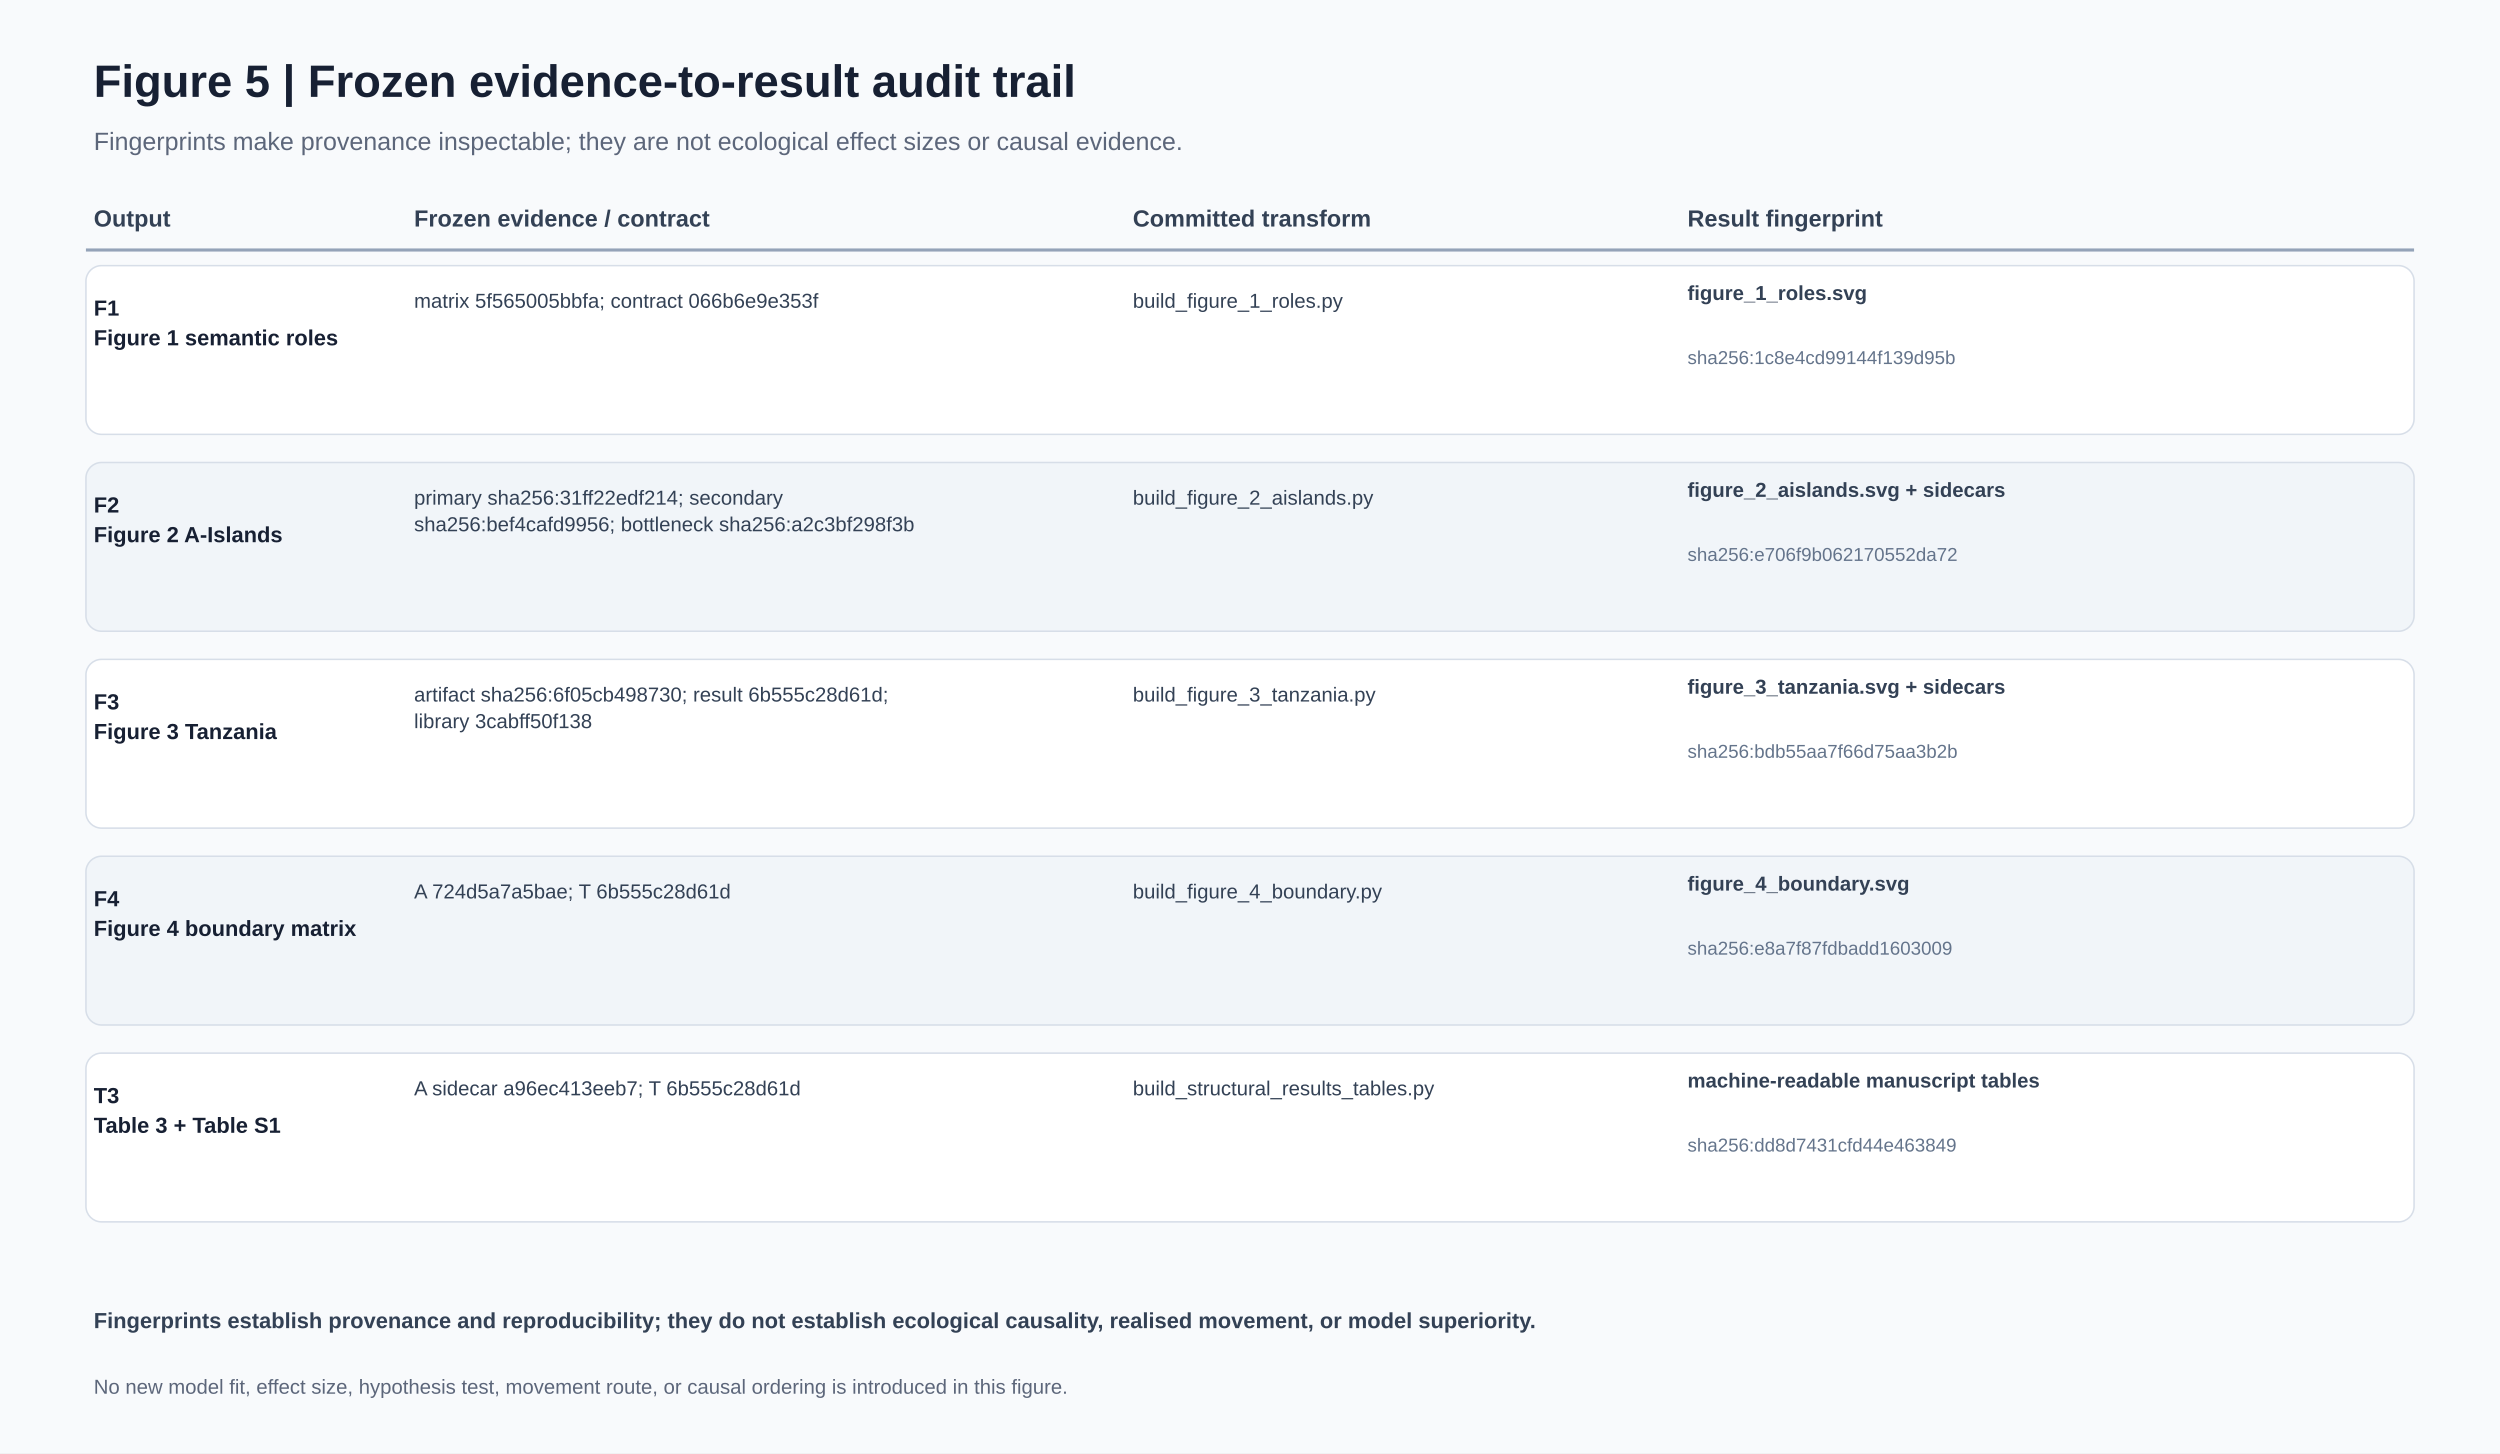
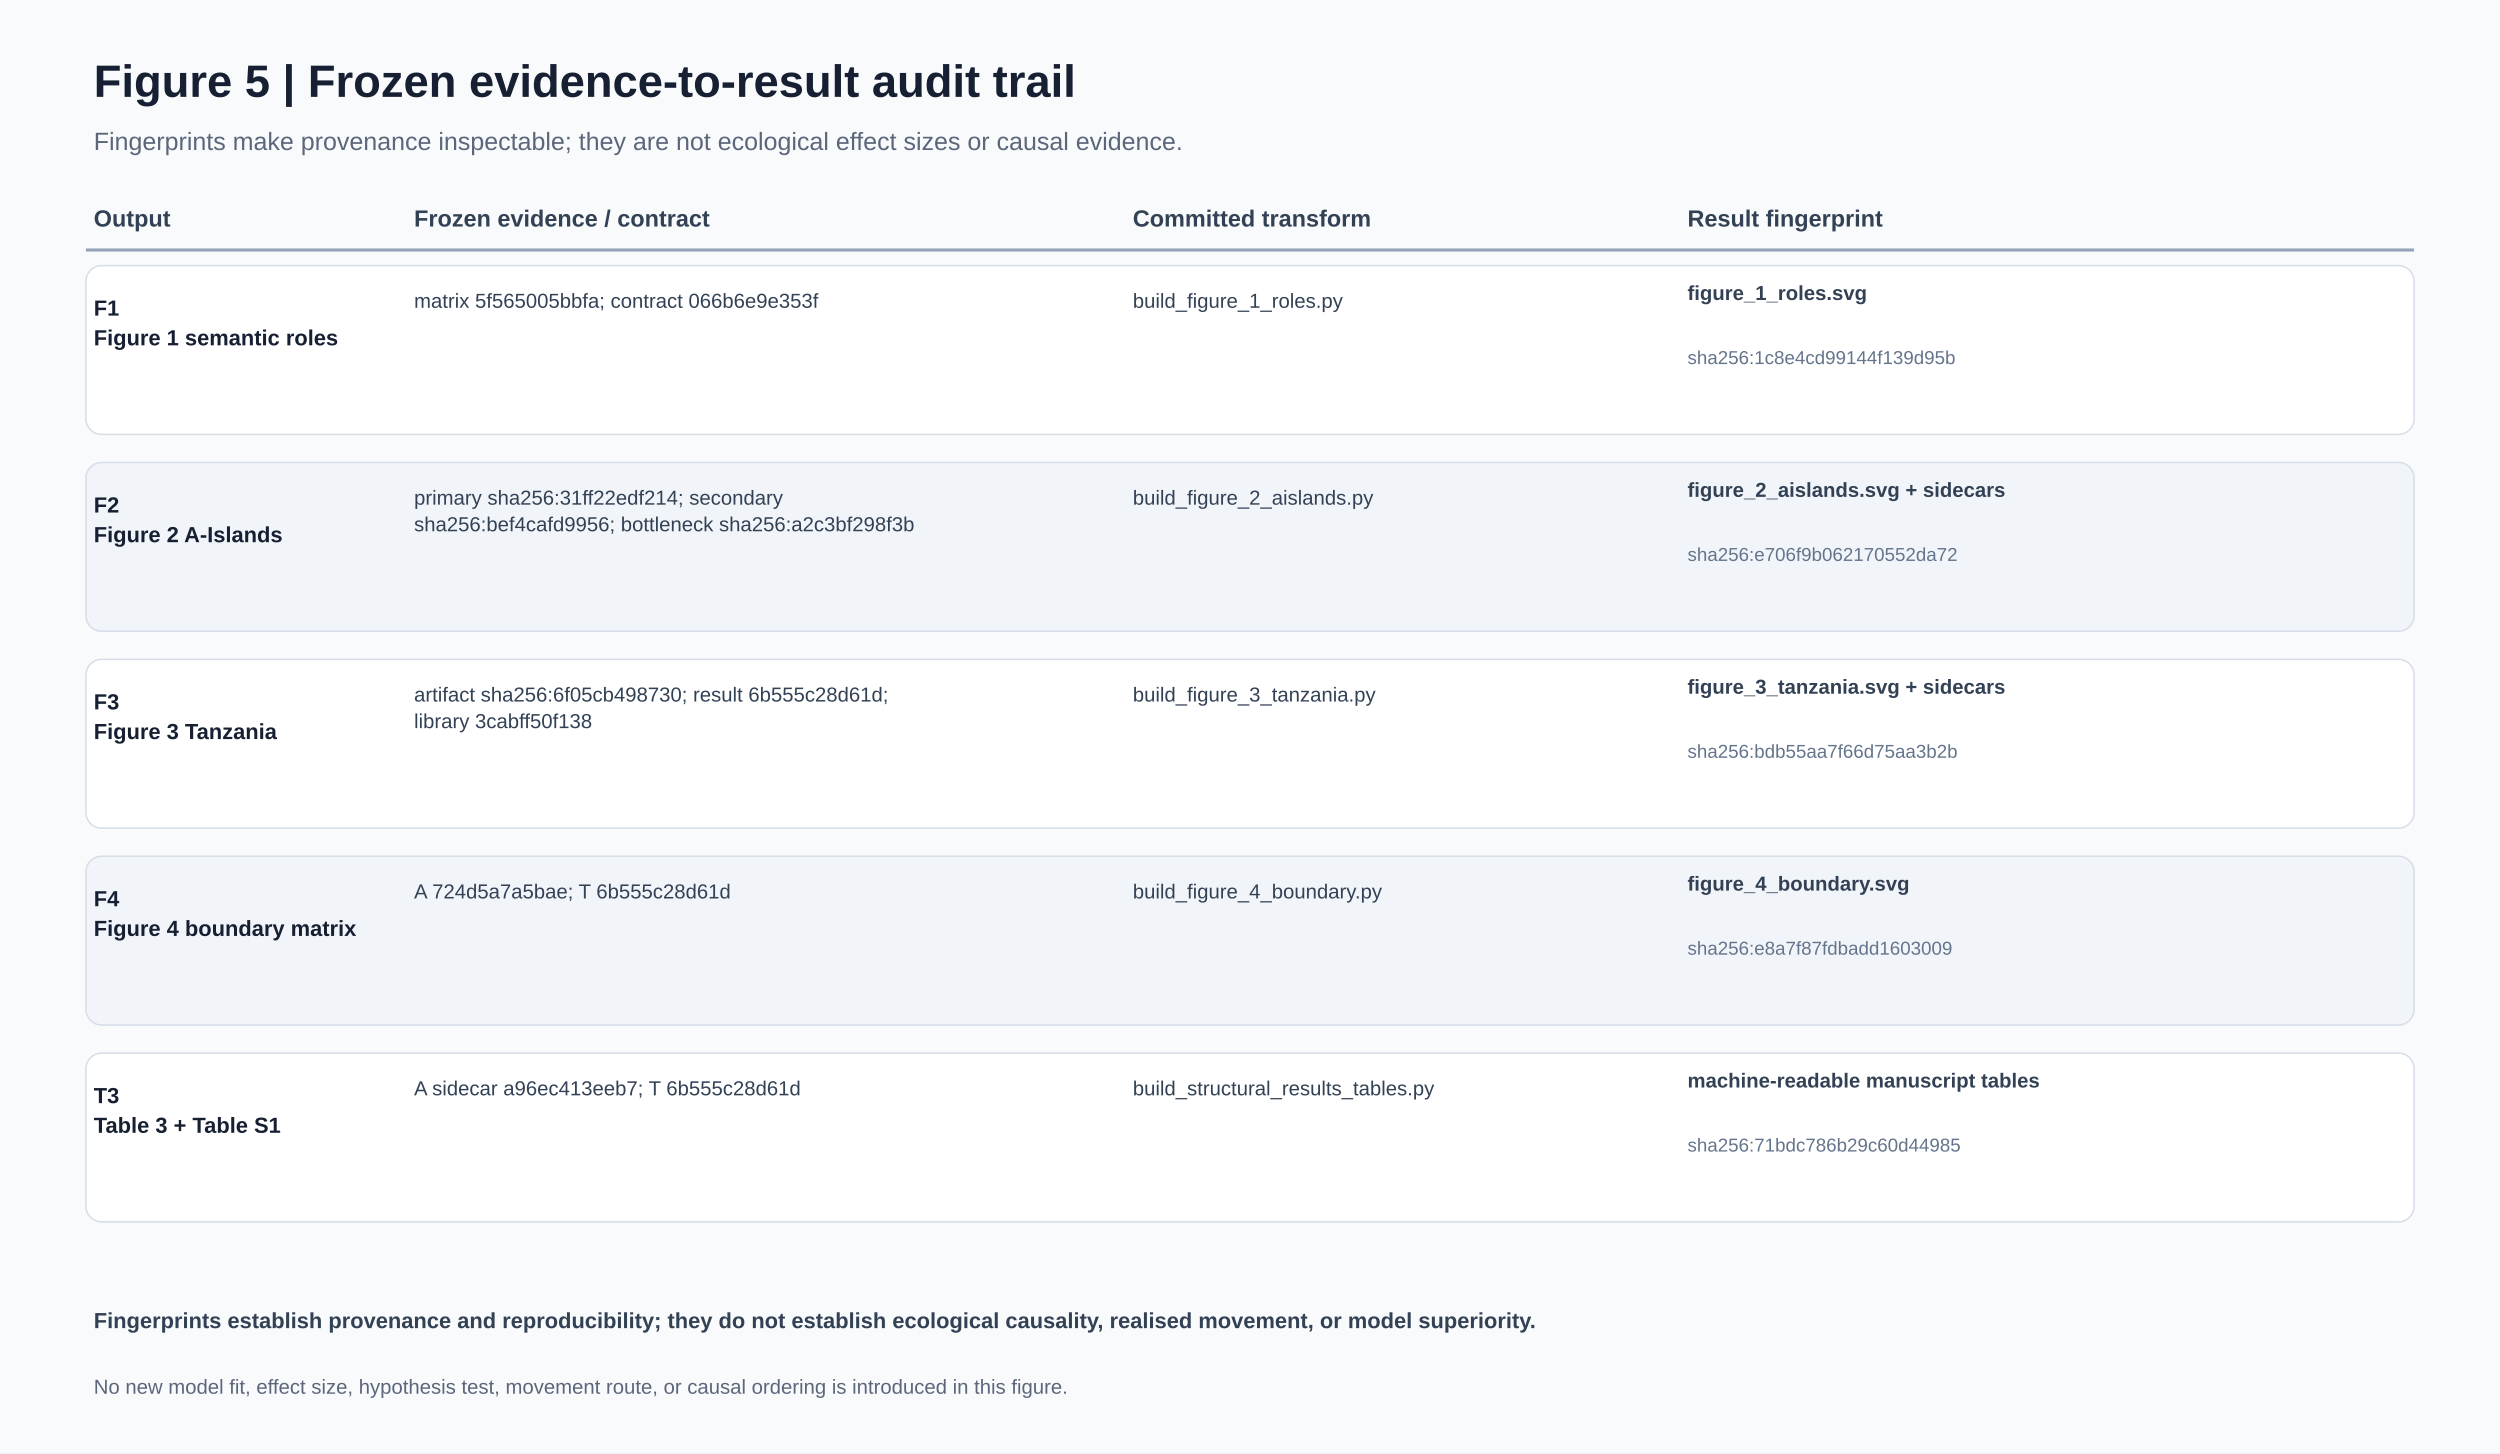
<svg xmlns="http://www.w3.org/2000/svg" width="1600" height="930" viewBox="0 0 1600 930">
  <rect width="1600" height="930" fill="#f8fafc" />
  <text x="60" y="62" font-family="Arial,Helvetica,sans-serif" font-size="29" font-weight="700" fill="#172033">
    <tspan x="60" dy="0">Figure 5 | Frozen evidence-to-result audit trail</tspan>
  </text>
  <text x="60" y="96" font-family="Arial,Helvetica,sans-serif" font-size="16" font-weight="400" fill="#5c667a">
    <tspan x="60" dy="0">Fingerprints make provenance inspectable; they are not ecological effect sizes or causal evidence.</tspan>
  </text>
  <text x="60" y="145" font-family="Arial,Helvetica,sans-serif" font-size="15" font-weight="700" fill="#334155">
    <tspan x="60" dy="0">Output</tspan>
  </text>
  <text x="265" y="145" font-family="Arial,Helvetica,sans-serif" font-size="15" font-weight="700" fill="#334155">
    <tspan x="265" dy="0">Frozen evidence / contract</tspan>
  </text>
  <text x="725" y="145" font-family="Arial,Helvetica,sans-serif" font-size="15" font-weight="700" fill="#334155">
    <tspan x="725" dy="0">Committed transform</tspan>
  </text>
  <text x="1080" y="145" font-family="Arial,Helvetica,sans-serif" font-size="15" font-weight="700" fill="#334155">
    <tspan x="1080" dy="0">Result fingerprint</tspan>
  </text>
  <line x1="55" y1="160" x2="1545" y2="160" stroke="#94a3b8" stroke-width="2" />
  <rect x="55" y="170" width="1490" height="108" rx="10" fill="#ffffff" stroke="#d7dee8" />
  <text x="60" y="202" font-family="Arial,Helvetica,sans-serif" font-size="14" font-weight="700" fill="#172033">
    <tspan x="60" dy="0">F1</tspan>
    <tspan x="60" dy="19">Figure 1 semantic roles</tspan>
  </text>
  <text x="265" y="197" font-family="Arial,Helvetica,sans-serif" font-size="13" font-weight="400" fill="#334155">
    <tspan x="265" dy="0">matrix 5f565005bbfa; contract 066b6e9e353f</tspan>
  </text>
  <text x="725" y="197" font-family="Arial,Helvetica,sans-serif" font-size="13" font-weight="400" fill="#334155">
    <tspan x="725" dy="0">build_figure_1_roles.py</tspan>
  </text>
  <text x="1080" y="192" font-family="Arial,Helvetica,sans-serif" font-size="13" font-weight="700" fill="#334155">
    <tspan x="1080" dy="0">figure_1_roles.svg</tspan>
  </text>
  <text x="1080" y="233" font-family="Arial,Helvetica,sans-serif" font-size="12" font-weight="400" fill="#64748b">
    <tspan x="1080" dy="0">sha256:1c8e4cd99144f139d95b</tspan>
  </text>
  <rect x="55" y="296" width="1490" height="108" rx="10" fill="#f1f5f9" stroke="#d7dee8" />
  <text x="60" y="328" font-family="Arial,Helvetica,sans-serif" font-size="14" font-weight="700" fill="#172033">
    <tspan x="60" dy="0">F2</tspan>
    <tspan x="60" dy="19">Figure 2 A-Islands</tspan>
  </text>
  <text x="265" y="323" font-family="Arial,Helvetica,sans-serif" font-size="13" font-weight="400" fill="#334155">
    <tspan x="265" dy="0">primary sha256:31ff22edf214; secondary</tspan>
    <tspan x="265" dy="17">sha256:bef4cafd9956; bottleneck sha256:a2c3bf298f3b</tspan>
  </text>
  <text x="725" y="323" font-family="Arial,Helvetica,sans-serif" font-size="13" font-weight="400" fill="#334155">
    <tspan x="725" dy="0">build_figure_2_aislands.py</tspan>
  </text>
  <text x="1080" y="318" font-family="Arial,Helvetica,sans-serif" font-size="13" font-weight="700" fill="#334155">
    <tspan x="1080" dy="0">figure_2_aislands.svg + sidecars</tspan>
  </text>
  <text x="1080" y="359" font-family="Arial,Helvetica,sans-serif" font-size="12" font-weight="400" fill="#64748b">
    <tspan x="1080" dy="0">sha256:e706f9b062170552da72</tspan>
  </text>
  <rect x="55" y="422" width="1490" height="108" rx="10" fill="#ffffff" stroke="#d7dee8" />
  <text x="60" y="454" font-family="Arial,Helvetica,sans-serif" font-size="14" font-weight="700" fill="#172033">
    <tspan x="60" dy="0">F3</tspan>
    <tspan x="60" dy="19">Figure 3 Tanzania</tspan>
  </text>
  <text x="265" y="449" font-family="Arial,Helvetica,sans-serif" font-size="13" font-weight="400" fill="#334155">
    <tspan x="265" dy="0">artifact sha256:6f05cb498730; result 6b555c28d61d;</tspan>
    <tspan x="265" dy="17">library 3cabff50f138</tspan>
  </text>
  <text x="725" y="449" font-family="Arial,Helvetica,sans-serif" font-size="13" font-weight="400" fill="#334155">
    <tspan x="725" dy="0">build_figure_3_tanzania.py</tspan>
  </text>
  <text x="1080" y="444" font-family="Arial,Helvetica,sans-serif" font-size="13" font-weight="700" fill="#334155">
    <tspan x="1080" dy="0">figure_3_tanzania.svg + sidecars</tspan>
  </text>
  <text x="1080" y="485" font-family="Arial,Helvetica,sans-serif" font-size="12" font-weight="400" fill="#64748b">
    <tspan x="1080" dy="0">sha256:bdb55aa7f66d75aa3b2b</tspan>
  </text>
  <rect x="55" y="548" width="1490" height="108" rx="10" fill="#f1f5f9" stroke="#d7dee8" />
  <text x="60" y="580" font-family="Arial,Helvetica,sans-serif" font-size="14" font-weight="700" fill="#172033">
    <tspan x="60" dy="0">F4</tspan>
    <tspan x="60" dy="19">Figure 4 boundary matrix</tspan>
  </text>
  <text x="265" y="575" font-family="Arial,Helvetica,sans-serif" font-size="13" font-weight="400" fill="#334155">
    <tspan x="265" dy="0">A 724d5a7a5bae; T 6b555c28d61d</tspan>
  </text>
  <text x="725" y="575" font-family="Arial,Helvetica,sans-serif" font-size="13" font-weight="400" fill="#334155">
    <tspan x="725" dy="0">build_figure_4_boundary.py</tspan>
  </text>
  <text x="1080" y="570" font-family="Arial,Helvetica,sans-serif" font-size="13" font-weight="700" fill="#334155">
    <tspan x="1080" dy="0">figure_4_boundary.svg</tspan>
  </text>
  <text x="1080" y="611" font-family="Arial,Helvetica,sans-serif" font-size="12" font-weight="400" fill="#64748b">
    <tspan x="1080" dy="0">sha256:e8a7f87fdbadd1603009</tspan>
  </text>
  <rect x="55" y="674" width="1490" height="108" rx="10" fill="#ffffff" stroke="#d7dee8" />
  <text x="60" y="706" font-family="Arial,Helvetica,sans-serif" font-size="14" font-weight="700" fill="#172033">
    <tspan x="60" dy="0">T3</tspan>
    <tspan x="60" dy="19">Table 3 + Table S1</tspan>
  </text>
  <text x="265" y="701" font-family="Arial,Helvetica,sans-serif" font-size="13" font-weight="400" fill="#334155">
    <tspan x="265" dy="0">A sidecar a96ec413eeb7; T 6b555c28d61d</tspan>
  </text>
  <text x="725" y="701" font-family="Arial,Helvetica,sans-serif" font-size="13" font-weight="400" fill="#334155">
    <tspan x="725" dy="0">build_structural_results_tables.py</tspan>
  </text>
  <text x="1080" y="696" font-family="Arial,Helvetica,sans-serif" font-size="13" font-weight="700" fill="#334155">
    <tspan x="1080" dy="0">machine-readable manuscript tables</tspan>
  </text>
  <text x="1080" y="737" font-family="Arial,Helvetica,sans-serif" font-size="12" font-weight="400" fill="#64748b">
-     <tspan x="1080" dy="0">sha256:dd8d7431cfd44e463849</tspan>
+     <tspan x="1080" dy="0">sha256:71bdc786b29c60d44985</tspan>
  </text>
  <text x="60" y="850" font-family="Arial,Helvetica,sans-serif" font-size="14" font-weight="700" fill="#334155">
    <tspan x="60" dy="0">Fingerprints establish provenance and reproducibility; they do not establish ecological causality, realised movement, or model superiority.</tspan>
  </text>
  <text x="60" y="892" font-family="Arial,Helvetica,sans-serif" font-size="13" font-weight="400" fill="#5c667a">
    <tspan x="60" dy="0">No new model fit, effect size, hypothesis test, movement route, or causal ordering is introduced in this figure.</tspan>
  </text>
</svg>
